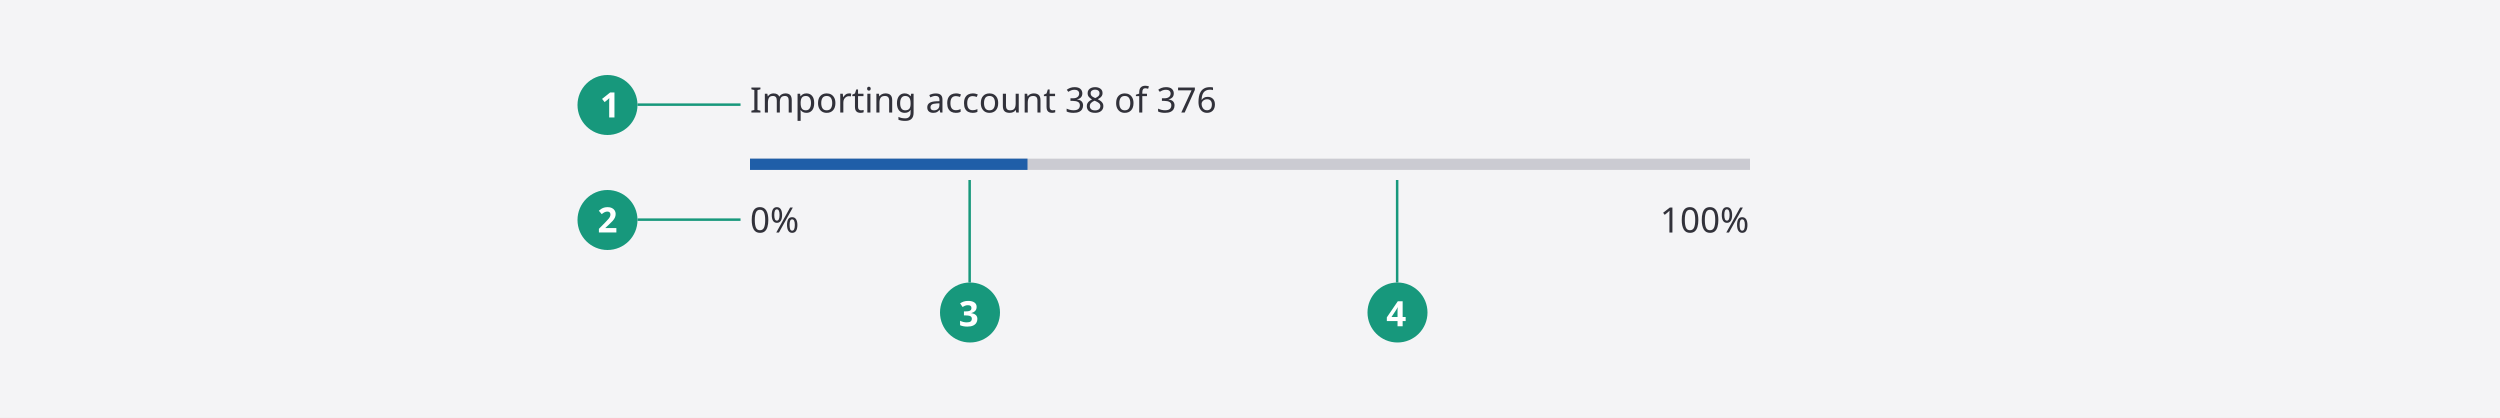
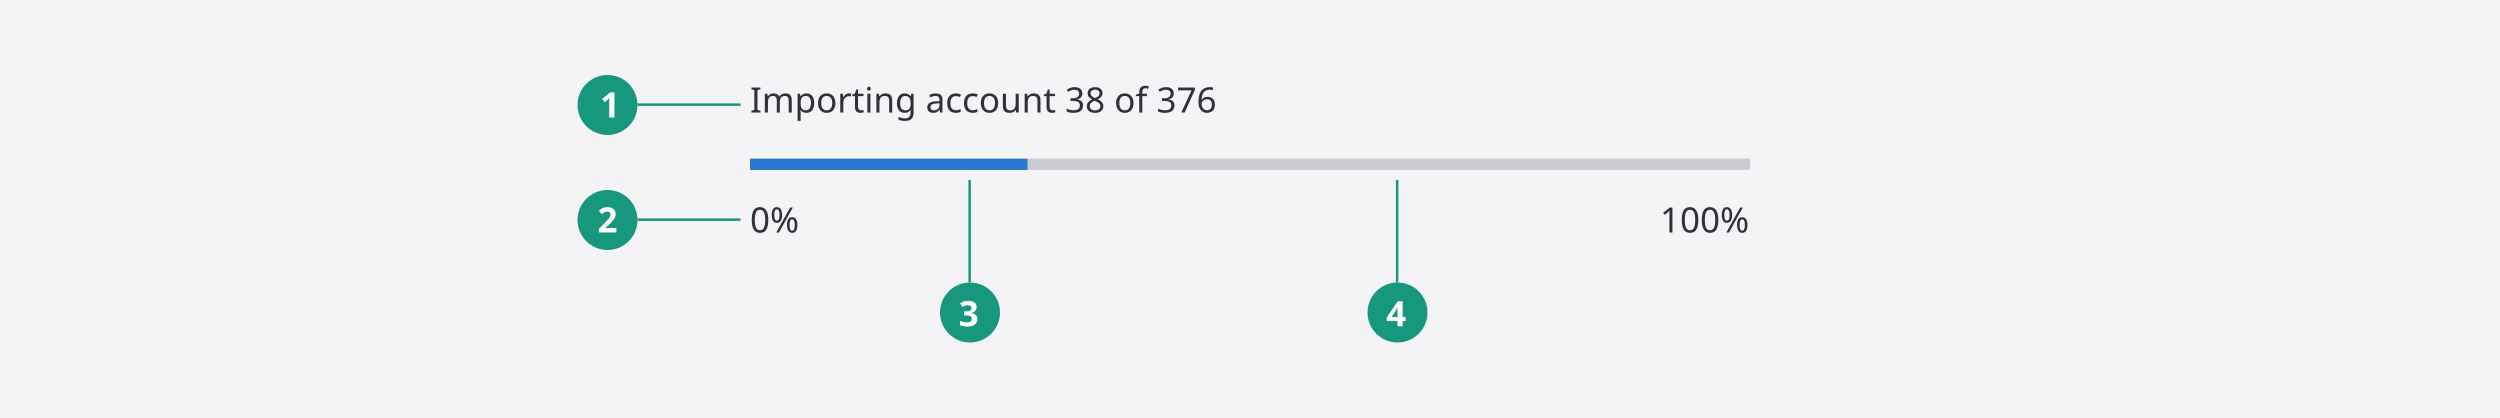
<svg xmlns="http://www.w3.org/2000/svg" width="1000" height="167" viewBox="0 0 1000 167">
  <defs>
-     <clipPath id="clip-path">
-       <rect width="400" height="67" fill="none" />
-     </clipPath>
    <clipPath id="clip-progress-bar_determinate_anatomy">
      <rect width="1000" height="167" />
    </clipPath>
  </defs>
  <g id="progress-bar_determinate_anatomy" clip-path="url(#clip-progress-bar_determinate_anatomy)">
    <rect width="1000" height="167" fill="#f4f4f6" />
-     <g id="Component_1" data-name="Component 1" transform="translate(300 30)" clip-path="url(#clip-path)">
+     <g id="Component_1" data-name="Component 1" transform="translate(300 30)">
      <path id="Path_8073" data-name="Path 8073" d="M0,0H400V4.5H0Z" transform="translate(0 33.46)" fill="#cbcbd2" />
-       <path id="Path_8074" data-name="Path 8074" d="M0,0H111V4.5H0Z" transform="translate(0 33.46)" fill="#1f5ea8" />
+       <path id="Path_8074" data-name="Path 8074" d="M0,0H111V4.5H0Z" transform="translate(0 33.46)" fill="#2777d3" />
      <g id="Group_7428" data-name="Group 7428" transform="translate(0 -257.24)">
        <text id="Importing_account_38_of_376" data-name="Importing account 38 of 376" transform="translate(0 272.24)" fill="#31313a" font-size="14" font-family="SegoeUI, Segoe UI">
          <tspan x="0" y="0">Importing account 38 of 376</tspan>
        </text>
      </g>
      <g id="Group_7429" data-name="Group 7429" transform="translate(0 -257.24)">
        <text id="_0_" data-name="0%" transform="translate(0 320.24)" fill="#31313a" font-size="14" font-family="SegoeUI, Segoe UI">
          <tspan x="0" y="0">0%</tspan>
        </text>
      </g>
      <g id="Group_7430" data-name="Group 7430" transform="translate(0 -257.24)">
        <text id="_100_" data-name="100%" transform="translate(364 320.24)" fill="#31313a" font-size="14" font-family="SegoeUI, Segoe UI">
          <tspan x="0" y="0">100%</tspan>
        </text>
      </g>
    </g>
    <g id="Group_267164" data-name="Group 267164" transform="translate(164 -349.124)">
      <g id="Group_267158" data-name="Group 267158" transform="translate(0 -65.954)">
        <path id="Path_1" data-name="Path 1" d="M12,0A12,12,0,1,1,0,12,12,12,0,0,1,12,0Z" transform="translate(67 445.077)" fill="#17987c" />
        <path id="Path_3" data-name="Path 3" d="M0,0H1V41.213H0Z" transform="translate(91 457.436) rotate(-90)" fill="#17987c" />
        <text id="_1" data-name="1" transform="translate(76 462.077)" fill="#fff" font-size="14" font-family="SegoeUI-Semibold, Segoe UI" font-weight="600">
          <tspan x="0" y="0">1</tspan>
        </text>
      </g>
    </g>
    <g id="Group_267165" data-name="Group 267165" transform="translate(164 -303.124)">
      <g id="Group_267158-2" data-name="Group 267158" transform="translate(0 -65.954)">
        <path id="Path_1-2" data-name="Path 1" d="M12,0A12,12,0,1,1,0,12,12,12,0,0,1,12,0Z" transform="translate(67 445.077)" fill="#17987c" />
        <path id="Path_3-2" data-name="Path 3" d="M0,0H1V41.213H0Z" transform="translate(91 457.436) rotate(-90)" fill="#17987c" />
        <text id="_2" data-name="2" transform="translate(75 462.077)" fill="#fff" font-size="14" font-family="SegoeUI-Semibold, Segoe UI" font-weight="600">
          <tspan x="0" y="0">2</tspan>
        </text>
      </g>
    </g>
    <g id="Group_270720" data-name="Group 270720" transform="translate(-3.124 204) rotate(-90)">
      <g id="Group_267158-3" data-name="Group 267158" transform="translate(0 -65.954)">
        <path id="Path_1-3" data-name="Path 1" d="M12,0A12,12,0,1,1,0,12,12,12,0,0,1,12,0Z" transform="translate(67 445.077)" fill="#17987c" />
        <path id="Path_3-3" data-name="Path 3" d="M0,0H1V41H0Z" transform="translate(91 457.436) rotate(-90)" fill="#17987c" />
        <text id="_3" data-name="3" transform="translate(73.5 452.577) rotate(90)" fill="#fff" font-size="14" font-family="SegoeUI-Semibold, Segoe UI" font-weight="600">
          <tspan x="0" y="0">3</tspan>
        </text>
      </g>
    </g>
    <g id="Group_270721" data-name="Group 270721" transform="translate(167.876 204) rotate(-90)">
      <g id="Group_267158-4" data-name="Group 267158" transform="translate(0 -65.954)">
        <path id="Path_1-4" data-name="Path 1" d="M12,0A12,12,0,1,1,0,12,12,12,0,0,1,12,0Z" transform="translate(67 445.077)" fill="#17987c" />
        <path id="Path_3-4" data-name="Path 3" d="M0,0H1V41H0Z" transform="translate(91 457.436) rotate(-90)" fill="#17987c" />
        <text id="_4" data-name="4" transform="translate(73.5 452.577) rotate(90)" fill="#fff" font-size="14" font-family="SegoeUI-Semibold, Segoe UI" font-weight="600">
          <tspan x="0" y="0">4</tspan>
        </text>
      </g>
    </g>
  </g>
</svg>
